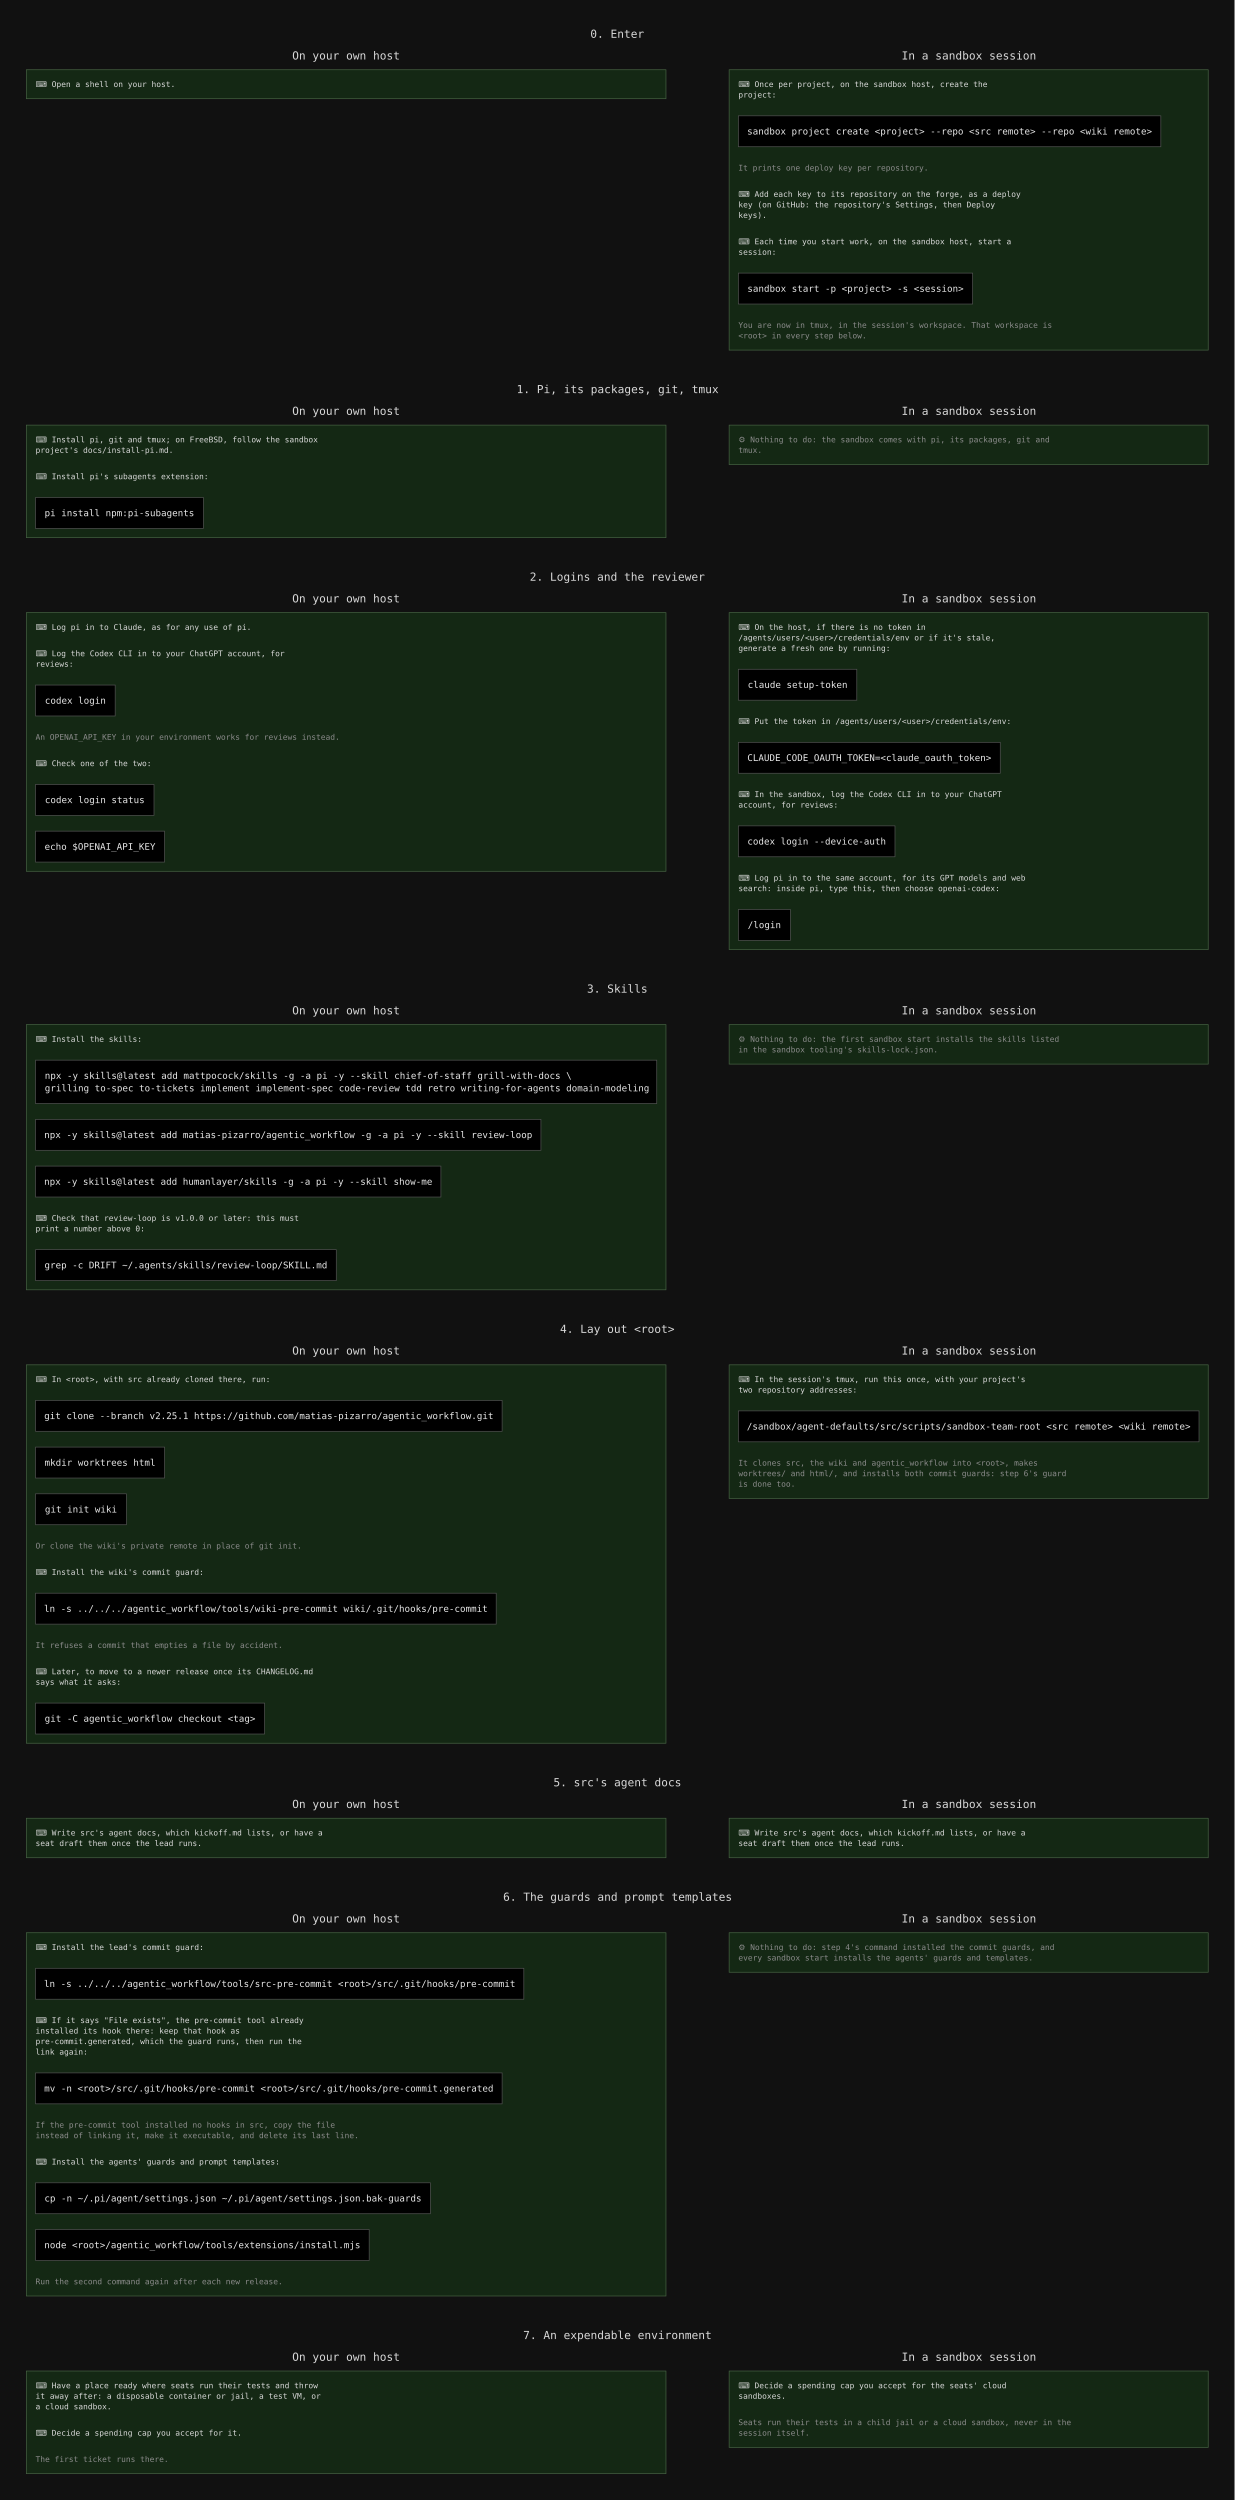
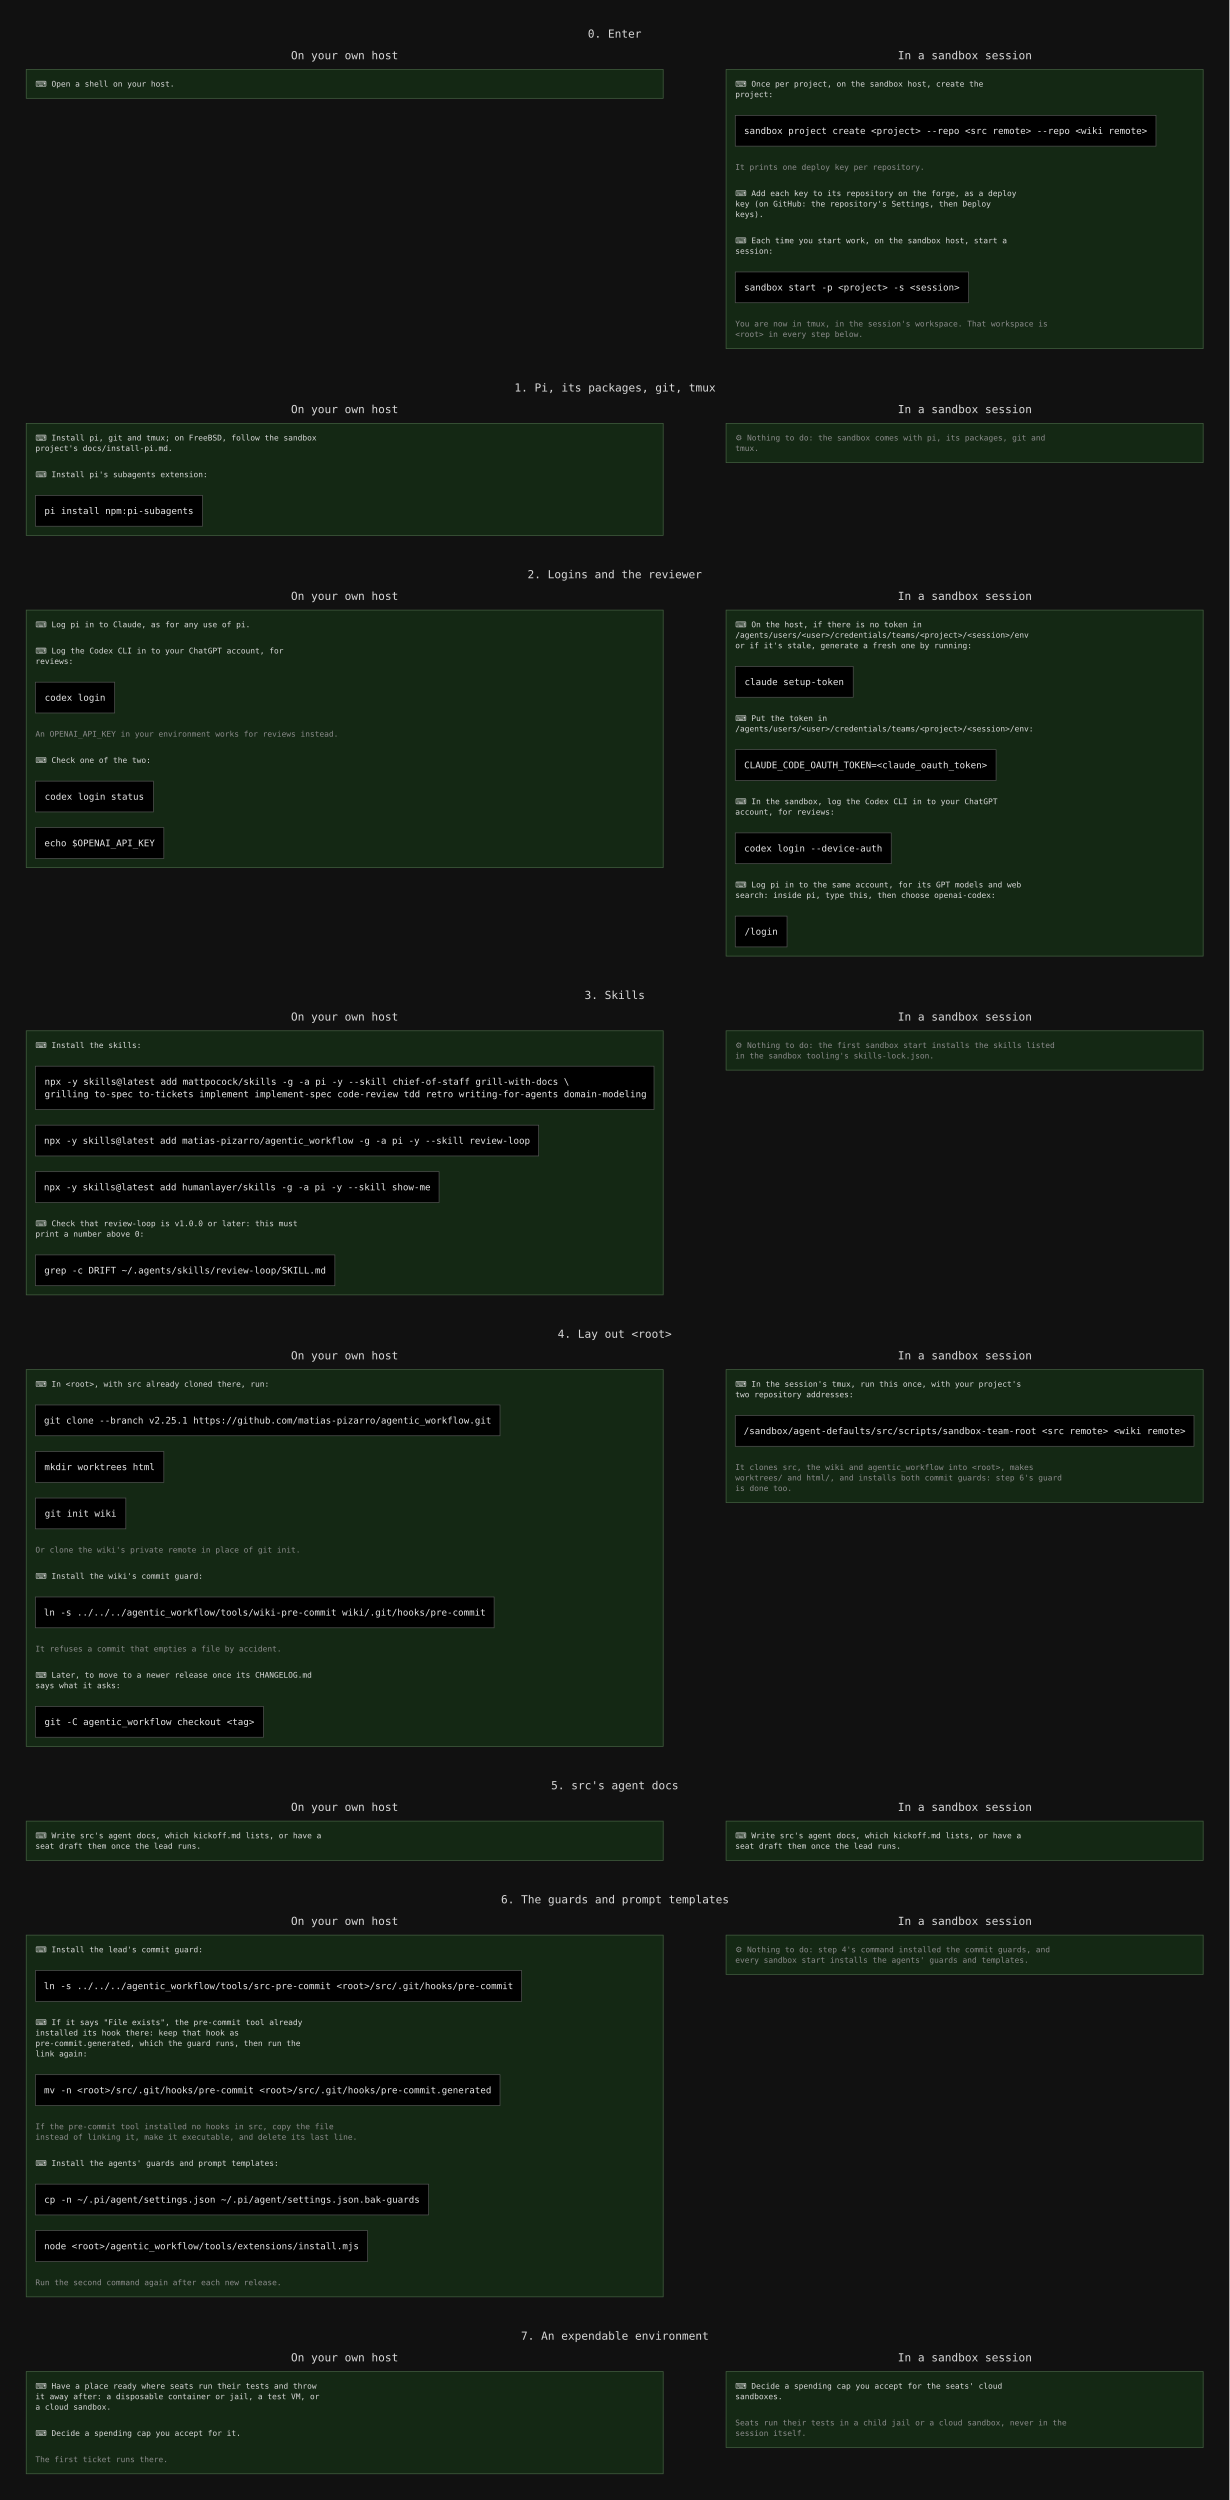
- <svg xmlns="http://www.w3.org/2000/svg" width="1876" height="3799" viewBox="0 0 1876 3799" font-family="'DejaVu Sans Mono', 'Menlo', 'Consolas', 'Liberation Mono', 'Courier New', monospace" font-size="14px">
+ <svg xmlns="http://www.w3.org/2000/svg" width="1876" height="3815" viewBox="0 0 1876 3815" font-family="'DejaVu Sans Mono', 'Menlo', 'Consolas', 'Liberation Mono', 'Courier New', monospace" font-size="14px">
  <defs>
  </defs>
-   <rect x="0" y="0" width="1876" height="3799" fill="#111111" />
+   <rect x="0" y="0" width="1876" height="3815" fill="#111111" />
  <g font-size="17px">
    <text x="897" y="57.45" fill="#d9d9d9" text-anchor="start">0. Enter</text>
  </g>
  <path d="M40 106 H1012 V150 H40 Z" fill="#142814" stroke="#486544" />
  <g font-size="17px">
    <text x="444" y="90.45" fill="#d9d9d9" text-anchor="start">On your own host</text>
  </g>
  <g font-size="12px">
    <text x="54" y="132.2" fill="#d9d9d9" text-anchor="start">⌨️ Open a shell on your host.</text>
  </g>
  <path d="M1108 106 H1836 V532 H1108 Z" fill="#142814" stroke="#486544" />
  <g font-size="17px">
    <text x="1370" y="90.45" fill="#d9d9d9" text-anchor="start">In a sandbox session</text>
  </g>
  <g font-size="12px">
    <text x="1122" y="132.2" fill="#d9d9d9" text-anchor="start">⌨️ Once per project, on the sandbox host, create the</text>
    <text x="1122" y="148.2" fill="#d9d9d9" text-anchor="start">project:</text>
  </g>
  <path d="M1122 176 H1764 V223 H1122 Z" fill="#000000" stroke="#555555" />
  <text x="1443" y="204.4" fill="#e8e8e8" text-anchor="middle">sandbox project create &lt;project&gt; --repo &lt;src remote&gt; --repo &lt;wiki remote&gt;</text>
  <g font-size="12px">
    <text x="1122" y="259.2" fill="#8b8b8b" text-anchor="start">It prints one deploy key per repository.</text>
  </g>
  <g font-size="12px">
    <text x="1122" y="299.2" fill="#d9d9d9" text-anchor="start">⌨️ Add each key to its repository on the forge, as a deploy</text>
    <text x="1122" y="315.2" fill="#d9d9d9" text-anchor="start">key (on GitHub: the repository's Settings, then Deploy</text>
    <text x="1122" y="331.2" fill="#d9d9d9" text-anchor="start">keys).</text>
  </g>
  <g font-size="12px">
    <text x="1122" y="371.2" fill="#d9d9d9" text-anchor="start">⌨️ Each time you start work, on the sandbox host, start a</text>
    <text x="1122" y="387.2" fill="#d9d9d9" text-anchor="start">session:</text>
  </g>
  <path d="M1122 415 H1478 V462 H1122 Z" fill="#000000" stroke="#555555" />
  <text x="1300" y="443.4" fill="#e8e8e8" text-anchor="middle">sandbox start -p &lt;project&gt; -s &lt;session&gt;</text>
  <g font-size="12px">
    <text x="1122" y="498.2" fill="#8b8b8b" text-anchor="start">You are now in tmux, in the session's workspace. That workspace is</text>
    <text x="1122" y="514.2" fill="#8b8b8b" text-anchor="start">&lt;root&gt; in every step below.</text>
  </g>
  <g font-size="17px">
    <text x="785" y="597.45" fill="#d9d9d9" text-anchor="start">1. Pi, its packages, git, tmux</text>
  </g>
  <path d="M40 646 H1012 V817 H40 Z" fill="#142814" stroke="#486544" />
  <g font-size="17px">
    <text x="444" y="630.45" fill="#d9d9d9" text-anchor="start">On your own host</text>
  </g>
  <g font-size="12px">
    <text x="54" y="672.2" fill="#d9d9d9" text-anchor="start">⌨️ Install pi, git and tmux; on FreeBSD, follow the sandbox</text>
    <text x="54" y="688.2" fill="#d9d9d9" text-anchor="start">project's docs/install-pi.md.</text>
  </g>
  <g font-size="12px">
    <text x="54" y="728.2" fill="#d9d9d9" text-anchor="start">⌨️ Install pi's subagents extension:</text>
  </g>
  <path d="M54 756 H309 V803 H54 Z" fill="#000000" stroke="#555555" />
  <text x="181.5" y="784.4" fill="#e8e8e8" text-anchor="middle">pi install npm:pi-subagents</text>
  <path d="M1108 646 H1836 V706 H1108 Z" fill="#142814" stroke="#486544" />
  <g font-size="17px">
    <text x="1370" y="630.45" fill="#d9d9d9" text-anchor="start">In a sandbox session</text>
  </g>
  <g font-size="12px">
    <text x="1122" y="672.2" fill="#8b8b8b" text-anchor="start">⚙️ Nothing to do: the sandbox comes with pi, its packages, git and</text>
    <text x="1122" y="688.2" fill="#8b8b8b" text-anchor="start">tmux.</text>
  </g>
  <g font-size="17px">
    <text x="805" y="882.45" fill="#d9d9d9" text-anchor="start">2. Logins and the reviewer</text>
  </g>
  <path d="M40 931 H1012 V1324 H40 Z" fill="#142814" stroke="#486544" />
  <g font-size="17px">
    <text x="444" y="915.45" fill="#d9d9d9" text-anchor="start">On your own host</text>
  </g>
  <g font-size="12px">
    <text x="54" y="957.2" fill="#d9d9d9" text-anchor="start">⌨️ Log pi in to Claude, as for any use of pi.</text>
  </g>
  <g font-size="12px">
    <text x="54" y="997.2" fill="#d9d9d9" text-anchor="start">⌨️ Log the Codex CLI in to your ChatGPT account, for</text>
    <text x="54" y="1013.2" fill="#d9d9d9" text-anchor="start">reviews:</text>
  </g>
  <path d="M54 1041 H175 V1088 H54 Z" fill="#000000" stroke="#555555" />
  <text x="114.5" y="1069.4" fill="#e8e8e8" text-anchor="middle">codex login</text>
  <g font-size="12px">
    <text x="54" y="1124.2" fill="#8b8b8b" text-anchor="start">An OPENAI_API_KEY in your environment works for reviews instead.</text>
  </g>
  <g font-size="12px">
    <text x="54" y="1164.2" fill="#d9d9d9" text-anchor="start">⌨️ Check one of the two:</text>
  </g>
  <path d="M54 1192 H234 V1239 H54 Z" fill="#000000" stroke="#555555" />
  <text x="144" y="1220.4" fill="#e8e8e8" text-anchor="middle">codex login status</text>
  <path d="M54 1263 H250 V1310 H54 Z" fill="#000000" stroke="#555555" />
  <text x="152" y="1291.4" fill="#e8e8e8" text-anchor="middle">echo $OPENAI_API_KEY</text>
-   <path d="M1108 931 H1836 V1443 H1108 Z" fill="#142814" stroke="#486544" />
+   <path d="M1108 931 H1836 V1459 H1108 Z" fill="#142814" stroke="#486544" />
  <g font-size="17px">
    <text x="1370" y="915.45" fill="#d9d9d9" text-anchor="start">In a sandbox session</text>
  </g>
  <g font-size="12px">
    <text x="1122" y="957.2" fill="#d9d9d9" text-anchor="start">⌨️ On the host, if there is no token in</text>
-     <text x="1122" y="973.2" fill="#d9d9d9" text-anchor="start">/agents/users/&lt;user&gt;/credentials/env or if it's stale,</text>
-     <text x="1122" y="989.2" fill="#d9d9d9" text-anchor="start">generate a fresh one by running:</text>
+     <text x="1122" y="973.2" fill="#d9d9d9" text-anchor="start">/agents/users/&lt;user&gt;/credentials/teams/&lt;project&gt;/&lt;session&gt;/env</text>
+     <text x="1122" y="989.2" fill="#d9d9d9" text-anchor="start">or if it's stale, generate a fresh one by running:</text>
  </g>
  <path d="M1122 1017 H1302 V1064 H1122 Z" fill="#000000" stroke="#555555" />
  <text x="1212" y="1045.4" fill="#e8e8e8" text-anchor="middle">claude setup-token</text>
  <g font-size="12px">
-     <text x="1122" y="1100.2" fill="#d9d9d9" text-anchor="start">⌨️ Put the token in /agents/users/&lt;user&gt;/credentials/env:</text>
-   </g>
-   <path d="M1122 1128 H1520 V1175 H1122 Z" fill="#000000" stroke="#555555" />
-   <text x="1321" y="1156.4" fill="#e8e8e8" text-anchor="middle">CLAUDE_CODE_OAUTH_TOKEN=&lt;claude_oauth_token&gt;</text>
-   <g font-size="12px">
-     <text x="1122" y="1211.2" fill="#d9d9d9" text-anchor="start">⌨️ In the sandbox, log the Codex CLI in to your ChatGPT</text>
-     <text x="1122" y="1227.2" fill="#d9d9d9" text-anchor="start">account, for reviews:</text>
-   </g>
-   <path d="M1122 1255 H1360 V1302 H1122 Z" fill="#000000" stroke="#555555" />
-   <text x="1241" y="1283.4" fill="#e8e8e8" text-anchor="middle">codex login --device-auth</text>
-   <g font-size="12px">
-     <text x="1122" y="1338.2" fill="#d9d9d9" text-anchor="start">⌨️ Log pi in to the same account, for its GPT models and web</text>
-     <text x="1122" y="1354.2" fill="#d9d9d9" text-anchor="start">search: inside pi, type this, then choose openai-codex:</text>
-   </g>
-   <path d="M1122 1382 H1201 V1429 H1122 Z" fill="#000000" stroke="#555555" />
-   <text x="1161.5" y="1410.4" fill="#e8e8e8" text-anchor="middle">/login</text>
-   <g font-size="17px">
-     <text x="892" y="1508.45" fill="#d9d9d9" text-anchor="start">3. Skills</text>
-   </g>
-   <path d="M40 1557 H1012 V1960 H40 Z" fill="#142814" stroke="#486544" />
-   <g font-size="17px">
-     <text x="444" y="1541.45" fill="#d9d9d9" text-anchor="start">On your own host</text>
-   </g>
-   <g font-size="12px">
-     <text x="54" y="1583.2" fill="#d9d9d9" text-anchor="start">⌨️ Install the skills:</text>
-   </g>
-   <path d="M54 1611 H998 V1677 H54 Z" fill="#000000" stroke="#555555" />
-   <text x="68" y="1639.4" fill="#e8e8e8" text-anchor="start">npx -y skills@latest add mattpocock/skills -g -a pi -y --skill chief-of-staff grill-with-docs \</text>
-   <text x="68" y="1658.4" fill="#e8e8e8" text-anchor="start">grilling to-spec to-tickets implement implement-spec code-review tdd retro writing-for-agents domain-modeling</text>
-   <path d="M54 1701 H822 V1748 H54 Z" fill="#000000" stroke="#555555" />
-   <text x="438" y="1729.4" fill="#e8e8e8" text-anchor="middle">npx -y skills@latest add matias-pizarro/agentic_workflow -g -a pi -y --skill review-loop</text>
-   <path d="M54 1772 H670 V1819 H54 Z" fill="#000000" stroke="#555555" />
-   <text x="362" y="1800.4" fill="#e8e8e8" text-anchor="middle">npx -y skills@latest add humanlayer/skills -g -a pi -y --skill show-me</text>
-   <g font-size="12px">
-     <text x="54" y="1855.2" fill="#d9d9d9" text-anchor="start">⌨️ Check that review-loop is v1.0.0 or later: this must</text>
-     <text x="54" y="1871.2" fill="#d9d9d9" text-anchor="start">print a number above 0:</text>
-   </g>
-   <path d="M54 1899 H511 V1946 H54 Z" fill="#000000" stroke="#555555" />
-   <text x="282.5" y="1927.4" fill="#e8e8e8" text-anchor="middle">grep -c DRIFT ~/.agents/skills/review-loop/SKILL.md</text>
-   <path d="M1108 1557 H1836 V1617 H1108 Z" fill="#142814" stroke="#486544" />
-   <g font-size="17px">
-     <text x="1370" y="1541.45" fill="#d9d9d9" text-anchor="start">In a sandbox session</text>
-   </g>
-   <g font-size="12px">
-     <text x="1122" y="1583.2" fill="#8b8b8b" text-anchor="start">⚙️ Nothing to do: the first sandbox start installs the skills listed</text>
-     <text x="1122" y="1599.2" fill="#8b8b8b" text-anchor="start">in the sandbox tooling's skills-lock.json.</text>
-   </g>
-   <g font-size="17px">
-     <text x="851" y="2025.45" fill="#d9d9d9" text-anchor="start">4. Lay out &lt;root&gt;</text>
-   </g>
-   <path d="M40 2074 H1012 V2649 H40 Z" fill="#142814" stroke="#486544" />
-   <g font-size="17px">
-     <text x="444" y="2058.45" fill="#d9d9d9" text-anchor="start">On your own host</text>
-   </g>
-   <g font-size="12px">
-     <text x="54" y="2100.2" fill="#d9d9d9" text-anchor="start">⌨️ In &lt;root&gt;, with src already cloned there, run:</text>
-   </g>
-   <path d="M54 2128 H763 V2175 H54 Z" fill="#000000" stroke="#555555" />
-   <text x="408.5" y="2156.4" fill="#e8e8e8" text-anchor="middle">git clone --branch v2.25.1 https://github.com/matias-pizarro/agentic_workflow.git</text>
-   <path d="M54 2199 H250 V2246 H54 Z" fill="#000000" stroke="#555555" />
-   <text x="152" y="2227.4" fill="#e8e8e8" text-anchor="middle">mkdir worktrees html</text>
-   <path d="M54 2270 H192 V2317 H54 Z" fill="#000000" stroke="#555555" />
-   <text x="123" y="2298.4" fill="#e8e8e8" text-anchor="middle">git init wiki</text>
-   <g font-size="12px">
-     <text x="54" y="2353.2" fill="#8b8b8b" text-anchor="start">Or clone the wiki's private remote in place of git init.</text>
-   </g>
-   <g font-size="12px">
-     <text x="54" y="2393.2" fill="#d9d9d9" text-anchor="start">⌨️ Install the wiki's commit guard:</text>
-   </g>
-   <path d="M54 2421 H754 V2468 H54 Z" fill="#000000" stroke="#555555" />
-   <text x="404" y="2449.4" fill="#e8e8e8" text-anchor="middle">ln -s ../../../agentic_workflow/tools/wiki-pre-commit wiki/.git/hooks/pre-commit</text>
-   <g font-size="12px">
-     <text x="54" y="2504.2" fill="#8b8b8b" text-anchor="start">It refuses a commit that empties a file by accident.</text>
-   </g>
-   <g font-size="12px">
-     <text x="54" y="2544.2" fill="#d9d9d9" text-anchor="start">⌨️ Later, to move to a newer release once its CHANGELOG.md</text>
-     <text x="54" y="2560.2" fill="#d9d9d9" text-anchor="start">says what it asks:</text>
-   </g>
-   <path d="M54 2588 H402 V2635 H54 Z" fill="#000000" stroke="#555555" />
-   <text x="228" y="2616.4" fill="#e8e8e8" text-anchor="middle">git -C agentic_workflow checkout &lt;tag&gt;</text>
-   <path d="M1108 2074 H1836 V2277 H1108 Z" fill="#142814" stroke="#486544" />
-   <g font-size="17px">
-     <text x="1370" y="2058.45" fill="#d9d9d9" text-anchor="start">In a sandbox session</text>
-   </g>
-   <g font-size="12px">
-     <text x="1122" y="2100.2" fill="#d9d9d9" text-anchor="start">⌨️ In the session's tmux, run this once, with your project's</text>
-     <text x="1122" y="2116.2" fill="#d9d9d9" text-anchor="start">two repository addresses:</text>
-   </g>
-   <path d="M1122 2144 H1822 V2191 H1122 Z" fill="#000000" stroke="#555555" />
-   <text x="1472" y="2172.4" fill="#e8e8e8" text-anchor="middle">/sandbox/agent-defaults/src/scripts/sandbox-team-root &lt;src remote&gt; &lt;wiki remote&gt;</text>
-   <g font-size="12px">
-     <text x="1122" y="2227.2" fill="#8b8b8b" text-anchor="start">It clones src, the wiki and agentic_workflow into &lt;root&gt;, makes</text>
-     <text x="1122" y="2243.2" fill="#8b8b8b" text-anchor="start">worktrees/ and html/, and installs both commit guards: step 6's guard</text>
-     <text x="1122" y="2259.2" fill="#8b8b8b" text-anchor="start">is done too.</text>
-   </g>
-   <g font-size="17px">
-     <text x="841" y="2714.45" fill="#d9d9d9" text-anchor="start">5. src's agent docs</text>
-   </g>
-   <path d="M40 2763 H1012 V2823 H40 Z" fill="#142814" stroke="#486544" />
-   <g font-size="17px">
-     <text x="444" y="2747.45" fill="#d9d9d9" text-anchor="start">On your own host</text>
-   </g>
-   <g font-size="12px">
-     <text x="54" y="2789.2" fill="#d9d9d9" text-anchor="start">⌨️ Write src's agent docs, which kickoff.md lists, or have a</text>
-     <text x="54" y="2805.2" fill="#d9d9d9" text-anchor="start">seat draft them once the lead runs.</text>
-   </g>
-   <path d="M1108 2763 H1836 V2823 H1108 Z" fill="#142814" stroke="#486544" />
-   <g font-size="17px">
-     <text x="1370" y="2747.45" fill="#d9d9d9" text-anchor="start">In a sandbox session</text>
-   </g>
-   <g font-size="12px">
-     <text x="1122" y="2789.2" fill="#d9d9d9" text-anchor="start">⌨️ Write src's agent docs, which kickoff.md lists, or have a</text>
-     <text x="1122" y="2805.2" fill="#d9d9d9" text-anchor="start">seat draft them once the lead runs.</text>
-   </g>
-   <g font-size="17px">
-     <text x="764.5" y="2888.45" fill="#d9d9d9" text-anchor="start">6. The guards and prompt templates</text>
-   </g>
-   <path d="M40 2937 H1012 V3489 H40 Z" fill="#142814" stroke="#486544" />
-   <g font-size="17px">
-     <text x="444" y="2921.45" fill="#d9d9d9" text-anchor="start">On your own host</text>
-   </g>
-   <g font-size="12px">
-     <text x="54" y="2963.2" fill="#d9d9d9" text-anchor="start">⌨️ Install the lead's commit guard:</text>
-   </g>
-   <path d="M54 2991 H796 V3038 H54 Z" fill="#000000" stroke="#555555" />
-   <text x="425" y="3019.4" fill="#e8e8e8" text-anchor="middle">ln -s ../../../agentic_workflow/tools/src-pre-commit &lt;root&gt;/src/.git/hooks/pre-commit</text>
-   <g font-size="12px">
-     <text x="54" y="3074.2" fill="#d9d9d9" text-anchor="start">⌨️ If it says "File exists", the pre-commit tool already</text>
-     <text x="54" y="3090.2" fill="#d9d9d9" text-anchor="start">installed its hook there: keep that hook as</text>
-     <text x="54" y="3106.2" fill="#d9d9d9" text-anchor="start">pre-commit.generated, which the guard runs, then run the</text>
-     <text x="54" y="3122.2" fill="#d9d9d9" text-anchor="start">link again:</text>
-   </g>
-   <path d="M54 3150 H763 V3197 H54 Z" fill="#000000" stroke="#555555" />
-   <text x="408.5" y="3178.4" fill="#e8e8e8" text-anchor="middle">mv -n &lt;root&gt;/src/.git/hooks/pre-commit &lt;root&gt;/src/.git/hooks/pre-commit.generated</text>
-   <g font-size="12px">
-     <text x="54" y="3233.2" fill="#8b8b8b" text-anchor="start">If the pre-commit tool installed no hooks in src, copy the file</text>
-     <text x="54" y="3249.2" fill="#8b8b8b" text-anchor="start">instead of linking it, make it executable, and delete its last line.</text>
-   </g>
-   <g font-size="12px">
-     <text x="54" y="3289.2" fill="#d9d9d9" text-anchor="start">⌨️ Install the agents' guards and prompt templates:</text>
-   </g>
-   <path d="M54 3317 H654 V3364 H54 Z" fill="#000000" stroke="#555555" />
-   <text x="354" y="3345.4" fill="#e8e8e8" text-anchor="middle">cp -n ~/.pi/agent/settings.json ~/.pi/agent/settings.json.bak-guards</text>
-   <path d="M54 3388 H561 V3435 H54 Z" fill="#000000" stroke="#555555" />
-   <text x="307.5" y="3416.4" fill="#e8e8e8" text-anchor="middle">node &lt;root&gt;/agentic_workflow/tools/extensions/install.mjs</text>
-   <g font-size="12px">
-     <text x="54" y="3471.2" fill="#8b8b8b" text-anchor="start">Run the second command again after each new release.</text>
-   </g>
-   <path d="M1108 2937 H1836 V2997 H1108 Z" fill="#142814" stroke="#486544" />
-   <g font-size="17px">
-     <text x="1370" y="2921.45" fill="#d9d9d9" text-anchor="start">In a sandbox session</text>
-   </g>
-   <g font-size="12px">
-     <text x="1122" y="2963.2" fill="#8b8b8b" text-anchor="start">⚙️ Nothing to do: step 4's command installed the commit guards, and</text>
-     <text x="1122" y="2979.2" fill="#8b8b8b" text-anchor="start">every sandbox start installs the agents' guards and templates.</text>
-   </g>
-   <g font-size="17px">
-     <text x="795" y="3554.45" fill="#d9d9d9" text-anchor="start">7. An expendable environment</text>
-   </g>
-   <path d="M40 3603 H1012 V3759 H40 Z" fill="#142814" stroke="#486544" />
-   <g font-size="17px">
-     <text x="444" y="3587.45" fill="#d9d9d9" text-anchor="start">On your own host</text>
-   </g>
-   <g font-size="12px">
-     <text x="54" y="3629.2" fill="#d9d9d9" text-anchor="start">⌨️ Have a place ready where seats run their tests and throw</text>
-     <text x="54" y="3645.2" fill="#d9d9d9" text-anchor="start">it away after: a disposable container or jail, a test VM, or</text>
-     <text x="54" y="3661.2" fill="#d9d9d9" text-anchor="start">a cloud sandbox.</text>
-   </g>
-   <g font-size="12px">
-     <text x="54" y="3701.2" fill="#d9d9d9" text-anchor="start">⌨️ Decide a spending cap you accept for it.</text>
-   </g>
-   <g font-size="12px">
-     <text x="54" y="3741.2" fill="#8b8b8b" text-anchor="start">The first ticket runs there.</text>
-   </g>
-   <path d="M1108 3603 H1836 V3719 H1108 Z" fill="#142814" stroke="#486544" />
-   <g font-size="17px">
-     <text x="1370" y="3587.45" fill="#d9d9d9" text-anchor="start">In a sandbox session</text>
-   </g>
-   <g font-size="12px">
-     <text x="1122" y="3629.2" fill="#d9d9d9" text-anchor="start">⌨️ Decide a spending cap you accept for the seats' cloud</text>
-     <text x="1122" y="3645.2" fill="#d9d9d9" text-anchor="start">sandboxes.</text>
-   </g>
-   <g font-size="12px">
-     <text x="1122" y="3685.2" fill="#8b8b8b" text-anchor="start">Seats run their tests in a child jail or a cloud sandbox, never in the</text>
-     <text x="1122" y="3701.2" fill="#8b8b8b" text-anchor="start">session itself.</text>
+     <text x="1122" y="1100.2" fill="#d9d9d9" text-anchor="start">⌨️ Put the token in</text>
+     <text x="1122" y="1116.2" fill="#d9d9d9" text-anchor="start">/agents/users/&lt;user&gt;/credentials/teams/&lt;project&gt;/&lt;session&gt;/env:</text>
+   </g>
+   <path d="M1122 1144 H1520 V1191 H1122 Z" fill="#000000" stroke="#555555" />
+   <text x="1321" y="1172.4" fill="#e8e8e8" text-anchor="middle">CLAUDE_CODE_OAUTH_TOKEN=&lt;claude_oauth_token&gt;</text>
+   <g font-size="12px">
+     <text x="1122" y="1227.2" fill="#d9d9d9" text-anchor="start">⌨️ In the sandbox, log the Codex CLI in to your ChatGPT</text>
+     <text x="1122" y="1243.2" fill="#d9d9d9" text-anchor="start">account, for reviews:</text>
+   </g>
+   <path d="M1122 1271 H1360 V1318 H1122 Z" fill="#000000" stroke="#555555" />
+   <text x="1241" y="1299.4" fill="#e8e8e8" text-anchor="middle">codex login --device-auth</text>
+   <g font-size="12px">
+     <text x="1122" y="1354.2" fill="#d9d9d9" text-anchor="start">⌨️ Log pi in to the same account, for its GPT models and web</text>
+     <text x="1122" y="1370.2" fill="#d9d9d9" text-anchor="start">search: inside pi, type this, then choose openai-codex:</text>
+   </g>
+   <path d="M1122 1398 H1201 V1445 H1122 Z" fill="#000000" stroke="#555555" />
+   <text x="1161.5" y="1426.4" fill="#e8e8e8" text-anchor="middle">/login</text>
+   <g font-size="17px">
+     <text x="892" y="1524.45" fill="#d9d9d9" text-anchor="start">3. Skills</text>
+   </g>
+   <path d="M40 1573 H1012 V1976 H40 Z" fill="#142814" stroke="#486544" />
+   <g font-size="17px">
+     <text x="444" y="1557.45" fill="#d9d9d9" text-anchor="start">On your own host</text>
+   </g>
+   <g font-size="12px">
+     <text x="54" y="1599.2" fill="#d9d9d9" text-anchor="start">⌨️ Install the skills:</text>
+   </g>
+   <path d="M54 1627 H998 V1693 H54 Z" fill="#000000" stroke="#555555" />
+   <text x="68" y="1655.4" fill="#e8e8e8" text-anchor="start">npx -y skills@latest add mattpocock/skills -g -a pi -y --skill chief-of-staff grill-with-docs \</text>
+   <text x="68" y="1674.4" fill="#e8e8e8" text-anchor="start">grilling to-spec to-tickets implement implement-spec code-review tdd retro writing-for-agents domain-modeling</text>
+   <path d="M54 1717 H822 V1764 H54 Z" fill="#000000" stroke="#555555" />
+   <text x="438" y="1745.4" fill="#e8e8e8" text-anchor="middle">npx -y skills@latest add matias-pizarro/agentic_workflow -g -a pi -y --skill review-loop</text>
+   <path d="M54 1788 H670 V1835 H54 Z" fill="#000000" stroke="#555555" />
+   <text x="362" y="1816.4" fill="#e8e8e8" text-anchor="middle">npx -y skills@latest add humanlayer/skills -g -a pi -y --skill show-me</text>
+   <g font-size="12px">
+     <text x="54" y="1871.2" fill="#d9d9d9" text-anchor="start">⌨️ Check that review-loop is v1.0.0 or later: this must</text>
+     <text x="54" y="1887.2" fill="#d9d9d9" text-anchor="start">print a number above 0:</text>
+   </g>
+   <path d="M54 1915 H511 V1962 H54 Z" fill="#000000" stroke="#555555" />
+   <text x="282.5" y="1943.4" fill="#e8e8e8" text-anchor="middle">grep -c DRIFT ~/.agents/skills/review-loop/SKILL.md</text>
+   <path d="M1108 1573 H1836 V1633 H1108 Z" fill="#142814" stroke="#486544" />
+   <g font-size="17px">
+     <text x="1370" y="1557.45" fill="#d9d9d9" text-anchor="start">In a sandbox session</text>
+   </g>
+   <g font-size="12px">
+     <text x="1122" y="1599.2" fill="#8b8b8b" text-anchor="start">⚙️ Nothing to do: the first sandbox start installs the skills listed</text>
+     <text x="1122" y="1615.2" fill="#8b8b8b" text-anchor="start">in the sandbox tooling's skills-lock.json.</text>
+   </g>
+   <g font-size="17px">
+     <text x="851" y="2041.45" fill="#d9d9d9" text-anchor="start">4. Lay out &lt;root&gt;</text>
+   </g>
+   <path d="M40 2090 H1012 V2665 H40 Z" fill="#142814" stroke="#486544" />
+   <g font-size="17px">
+     <text x="444" y="2074.45" fill="#d9d9d9" text-anchor="start">On your own host</text>
+   </g>
+   <g font-size="12px">
+     <text x="54" y="2116.2" fill="#d9d9d9" text-anchor="start">⌨️ In &lt;root&gt;, with src already cloned there, run:</text>
+   </g>
+   <path d="M54 2144 H763 V2191 H54 Z" fill="#000000" stroke="#555555" />
+   <text x="408.5" y="2172.4" fill="#e8e8e8" text-anchor="middle">git clone --branch v2.25.1 https://github.com/matias-pizarro/agentic_workflow.git</text>
+   <path d="M54 2215 H250 V2262 H54 Z" fill="#000000" stroke="#555555" />
+   <text x="152" y="2243.4" fill="#e8e8e8" text-anchor="middle">mkdir worktrees html</text>
+   <path d="M54 2286 H192 V2333 H54 Z" fill="#000000" stroke="#555555" />
+   <text x="123" y="2314.4" fill="#e8e8e8" text-anchor="middle">git init wiki</text>
+   <g font-size="12px">
+     <text x="54" y="2369.2" fill="#8b8b8b" text-anchor="start">Or clone the wiki's private remote in place of git init.</text>
+   </g>
+   <g font-size="12px">
+     <text x="54" y="2409.2" fill="#d9d9d9" text-anchor="start">⌨️ Install the wiki's commit guard:</text>
+   </g>
+   <path d="M54 2437 H754 V2484 H54 Z" fill="#000000" stroke="#555555" />
+   <text x="404" y="2465.4" fill="#e8e8e8" text-anchor="middle">ln -s ../../../agentic_workflow/tools/wiki-pre-commit wiki/.git/hooks/pre-commit</text>
+   <g font-size="12px">
+     <text x="54" y="2520.2" fill="#8b8b8b" text-anchor="start">It refuses a commit that empties a file by accident.</text>
+   </g>
+   <g font-size="12px">
+     <text x="54" y="2560.2" fill="#d9d9d9" text-anchor="start">⌨️ Later, to move to a newer release once its CHANGELOG.md</text>
+     <text x="54" y="2576.2" fill="#d9d9d9" text-anchor="start">says what it asks:</text>
+   </g>
+   <path d="M54 2604 H402 V2651 H54 Z" fill="#000000" stroke="#555555" />
+   <text x="228" y="2632.4" fill="#e8e8e8" text-anchor="middle">git -C agentic_workflow checkout &lt;tag&gt;</text>
+   <path d="M1108 2090 H1836 V2293 H1108 Z" fill="#142814" stroke="#486544" />
+   <g font-size="17px">
+     <text x="1370" y="2074.45" fill="#d9d9d9" text-anchor="start">In a sandbox session</text>
+   </g>
+   <g font-size="12px">
+     <text x="1122" y="2116.2" fill="#d9d9d9" text-anchor="start">⌨️ In the session's tmux, run this once, with your project's</text>
+     <text x="1122" y="2132.2" fill="#d9d9d9" text-anchor="start">two repository addresses:</text>
+   </g>
+   <path d="M1122 2160 H1822 V2207 H1122 Z" fill="#000000" stroke="#555555" />
+   <text x="1472" y="2188.4" fill="#e8e8e8" text-anchor="middle">/sandbox/agent-defaults/src/scripts/sandbox-team-root &lt;src remote&gt; &lt;wiki remote&gt;</text>
+   <g font-size="12px">
+     <text x="1122" y="2243.2" fill="#8b8b8b" text-anchor="start">It clones src, the wiki and agentic_workflow into &lt;root&gt;, makes</text>
+     <text x="1122" y="2259.2" fill="#8b8b8b" text-anchor="start">worktrees/ and html/, and installs both commit guards: step 6's guard</text>
+     <text x="1122" y="2275.2" fill="#8b8b8b" text-anchor="start">is done too.</text>
+   </g>
+   <g font-size="17px">
+     <text x="841" y="2730.45" fill="#d9d9d9" text-anchor="start">5. src's agent docs</text>
+   </g>
+   <path d="M40 2779 H1012 V2839 H40 Z" fill="#142814" stroke="#486544" />
+   <g font-size="17px">
+     <text x="444" y="2763.45" fill="#d9d9d9" text-anchor="start">On your own host</text>
+   </g>
+   <g font-size="12px">
+     <text x="54" y="2805.2" fill="#d9d9d9" text-anchor="start">⌨️ Write src's agent docs, which kickoff.md lists, or have a</text>
+     <text x="54" y="2821.2" fill="#d9d9d9" text-anchor="start">seat draft them once the lead runs.</text>
+   </g>
+   <path d="M1108 2779 H1836 V2839 H1108 Z" fill="#142814" stroke="#486544" />
+   <g font-size="17px">
+     <text x="1370" y="2763.45" fill="#d9d9d9" text-anchor="start">In a sandbox session</text>
+   </g>
+   <g font-size="12px">
+     <text x="1122" y="2805.2" fill="#d9d9d9" text-anchor="start">⌨️ Write src's agent docs, which kickoff.md lists, or have a</text>
+     <text x="1122" y="2821.2" fill="#d9d9d9" text-anchor="start">seat draft them once the lead runs.</text>
+   </g>
+   <g font-size="17px">
+     <text x="764.5" y="2904.45" fill="#d9d9d9" text-anchor="start">6. The guards and prompt templates</text>
+   </g>
+   <path d="M40 2953 H1012 V3505 H40 Z" fill="#142814" stroke="#486544" />
+   <g font-size="17px">
+     <text x="444" y="2937.45" fill="#d9d9d9" text-anchor="start">On your own host</text>
+   </g>
+   <g font-size="12px">
+     <text x="54" y="2979.2" fill="#d9d9d9" text-anchor="start">⌨️ Install the lead's commit guard:</text>
+   </g>
+   <path d="M54 3007 H796 V3054 H54 Z" fill="#000000" stroke="#555555" />
+   <text x="425" y="3035.4" fill="#e8e8e8" text-anchor="middle">ln -s ../../../agentic_workflow/tools/src-pre-commit &lt;root&gt;/src/.git/hooks/pre-commit</text>
+   <g font-size="12px">
+     <text x="54" y="3090.2" fill="#d9d9d9" text-anchor="start">⌨️ If it says "File exists", the pre-commit tool already</text>
+     <text x="54" y="3106.2" fill="#d9d9d9" text-anchor="start">installed its hook there: keep that hook as</text>
+     <text x="54" y="3122.2" fill="#d9d9d9" text-anchor="start">pre-commit.generated, which the guard runs, then run the</text>
+     <text x="54" y="3138.2" fill="#d9d9d9" text-anchor="start">link again:</text>
+   </g>
+   <path d="M54 3166 H763 V3213 H54 Z" fill="#000000" stroke="#555555" />
+   <text x="408.5" y="3194.4" fill="#e8e8e8" text-anchor="middle">mv -n &lt;root&gt;/src/.git/hooks/pre-commit &lt;root&gt;/src/.git/hooks/pre-commit.generated</text>
+   <g font-size="12px">
+     <text x="54" y="3249.2" fill="#8b8b8b" text-anchor="start">If the pre-commit tool installed no hooks in src, copy the file</text>
+     <text x="54" y="3265.2" fill="#8b8b8b" text-anchor="start">instead of linking it, make it executable, and delete its last line.</text>
+   </g>
+   <g font-size="12px">
+     <text x="54" y="3305.2" fill="#d9d9d9" text-anchor="start">⌨️ Install the agents' guards and prompt templates:</text>
+   </g>
+   <path d="M54 3333 H654 V3380 H54 Z" fill="#000000" stroke="#555555" />
+   <text x="354" y="3361.4" fill="#e8e8e8" text-anchor="middle">cp -n ~/.pi/agent/settings.json ~/.pi/agent/settings.json.bak-guards</text>
+   <path d="M54 3404 H561 V3451 H54 Z" fill="#000000" stroke="#555555" />
+   <text x="307.5" y="3432.4" fill="#e8e8e8" text-anchor="middle">node &lt;root&gt;/agentic_workflow/tools/extensions/install.mjs</text>
+   <g font-size="12px">
+     <text x="54" y="3487.2" fill="#8b8b8b" text-anchor="start">Run the second command again after each new release.</text>
+   </g>
+   <path d="M1108 2953 H1836 V3013 H1108 Z" fill="#142814" stroke="#486544" />
+   <g font-size="17px">
+     <text x="1370" y="2937.45" fill="#d9d9d9" text-anchor="start">In a sandbox session</text>
+   </g>
+   <g font-size="12px">
+     <text x="1122" y="2979.2" fill="#8b8b8b" text-anchor="start">⚙️ Nothing to do: step 4's command installed the commit guards, and</text>
+     <text x="1122" y="2995.2" fill="#8b8b8b" text-anchor="start">every sandbox start installs the agents' guards and templates.</text>
+   </g>
+   <g font-size="17px">
+     <text x="795" y="3570.45" fill="#d9d9d9" text-anchor="start">7. An expendable environment</text>
+   </g>
+   <path d="M40 3619 H1012 V3775 H40 Z" fill="#142814" stroke="#486544" />
+   <g font-size="17px">
+     <text x="444" y="3603.45" fill="#d9d9d9" text-anchor="start">On your own host</text>
+   </g>
+   <g font-size="12px">
+     <text x="54" y="3645.2" fill="#d9d9d9" text-anchor="start">⌨️ Have a place ready where seats run their tests and throw</text>
+     <text x="54" y="3661.2" fill="#d9d9d9" text-anchor="start">it away after: a disposable container or jail, a test VM, or</text>
+     <text x="54" y="3677.2" fill="#d9d9d9" text-anchor="start">a cloud sandbox.</text>
+   </g>
+   <g font-size="12px">
+     <text x="54" y="3717.2" fill="#d9d9d9" text-anchor="start">⌨️ Decide a spending cap you accept for it.</text>
+   </g>
+   <g font-size="12px">
+     <text x="54" y="3757.2" fill="#8b8b8b" text-anchor="start">The first ticket runs there.</text>
+   </g>
+   <path d="M1108 3619 H1836 V3735 H1108 Z" fill="#142814" stroke="#486544" />
+   <g font-size="17px">
+     <text x="1370" y="3603.45" fill="#d9d9d9" text-anchor="start">In a sandbox session</text>
+   </g>
+   <g font-size="12px">
+     <text x="1122" y="3645.2" fill="#d9d9d9" text-anchor="start">⌨️ Decide a spending cap you accept for the seats' cloud</text>
+     <text x="1122" y="3661.2" fill="#d9d9d9" text-anchor="start">sandboxes.</text>
+   </g>
+   <g font-size="12px">
+     <text x="1122" y="3701.2" fill="#8b8b8b" text-anchor="start">Seats run their tests in a child jail or a cloud sandbox, never in the</text>
+     <text x="1122" y="3717.2" fill="#8b8b8b" text-anchor="start">session itself.</text>
  </g>
</svg>
